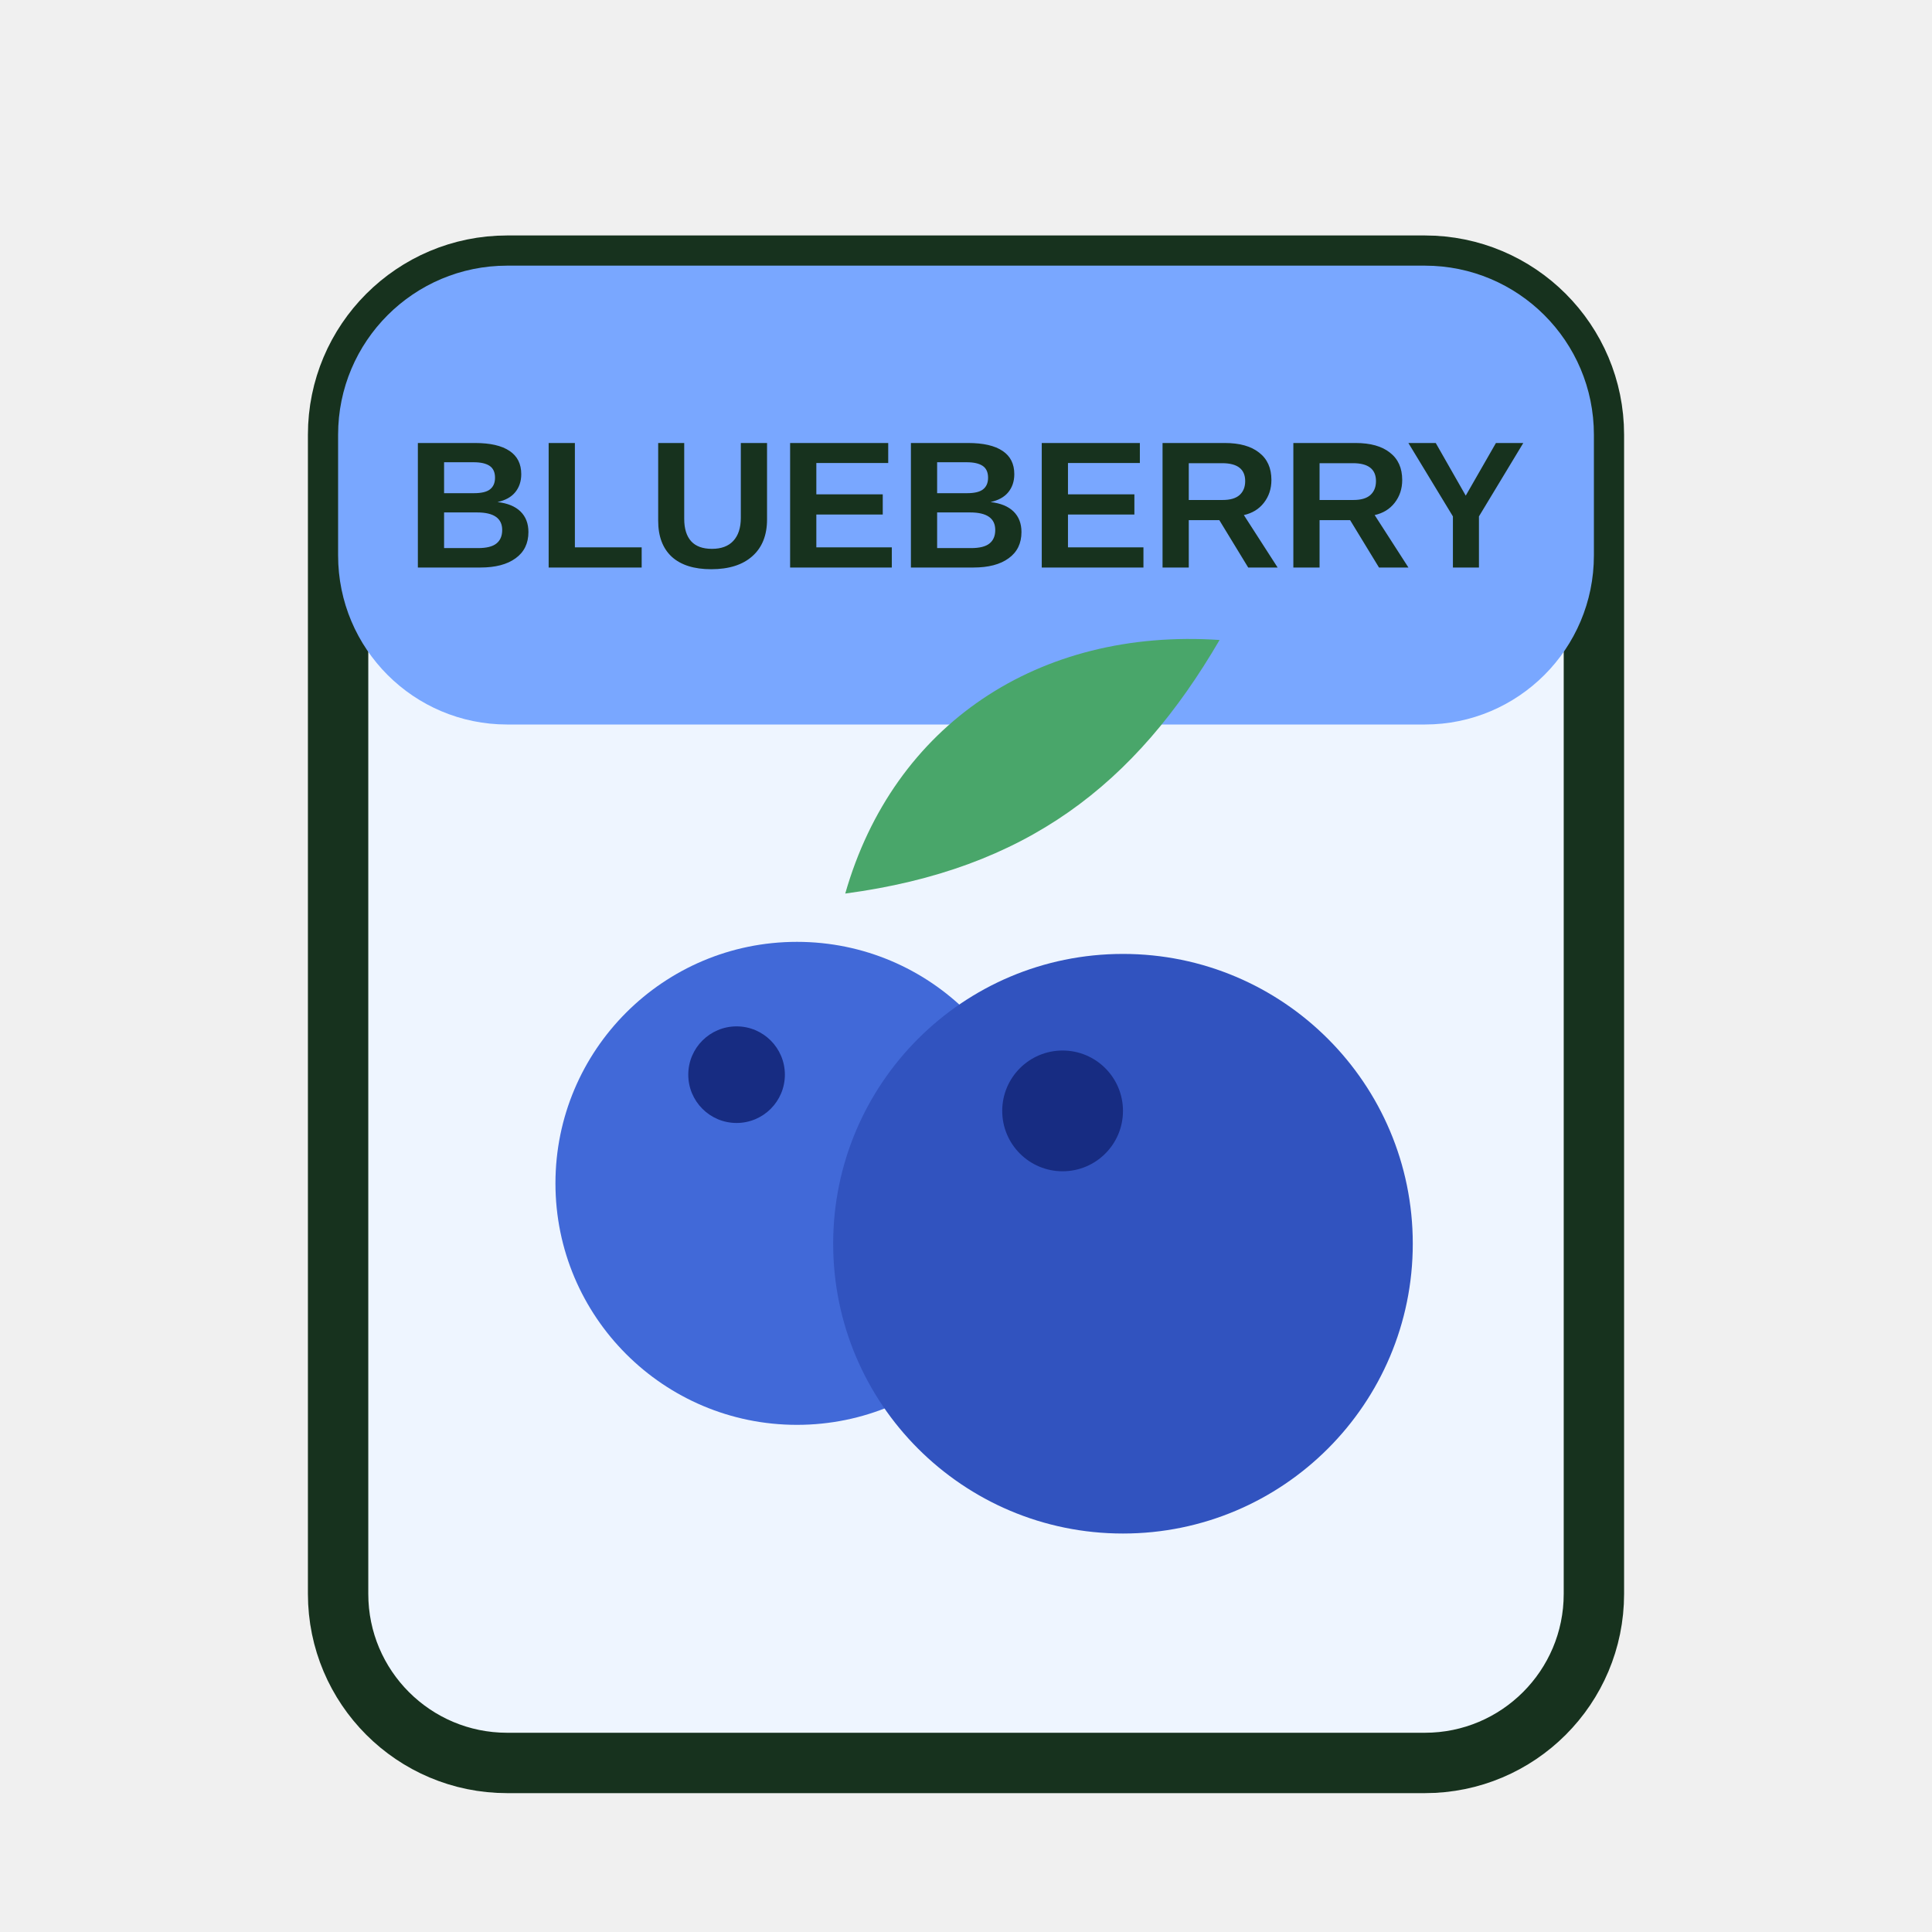
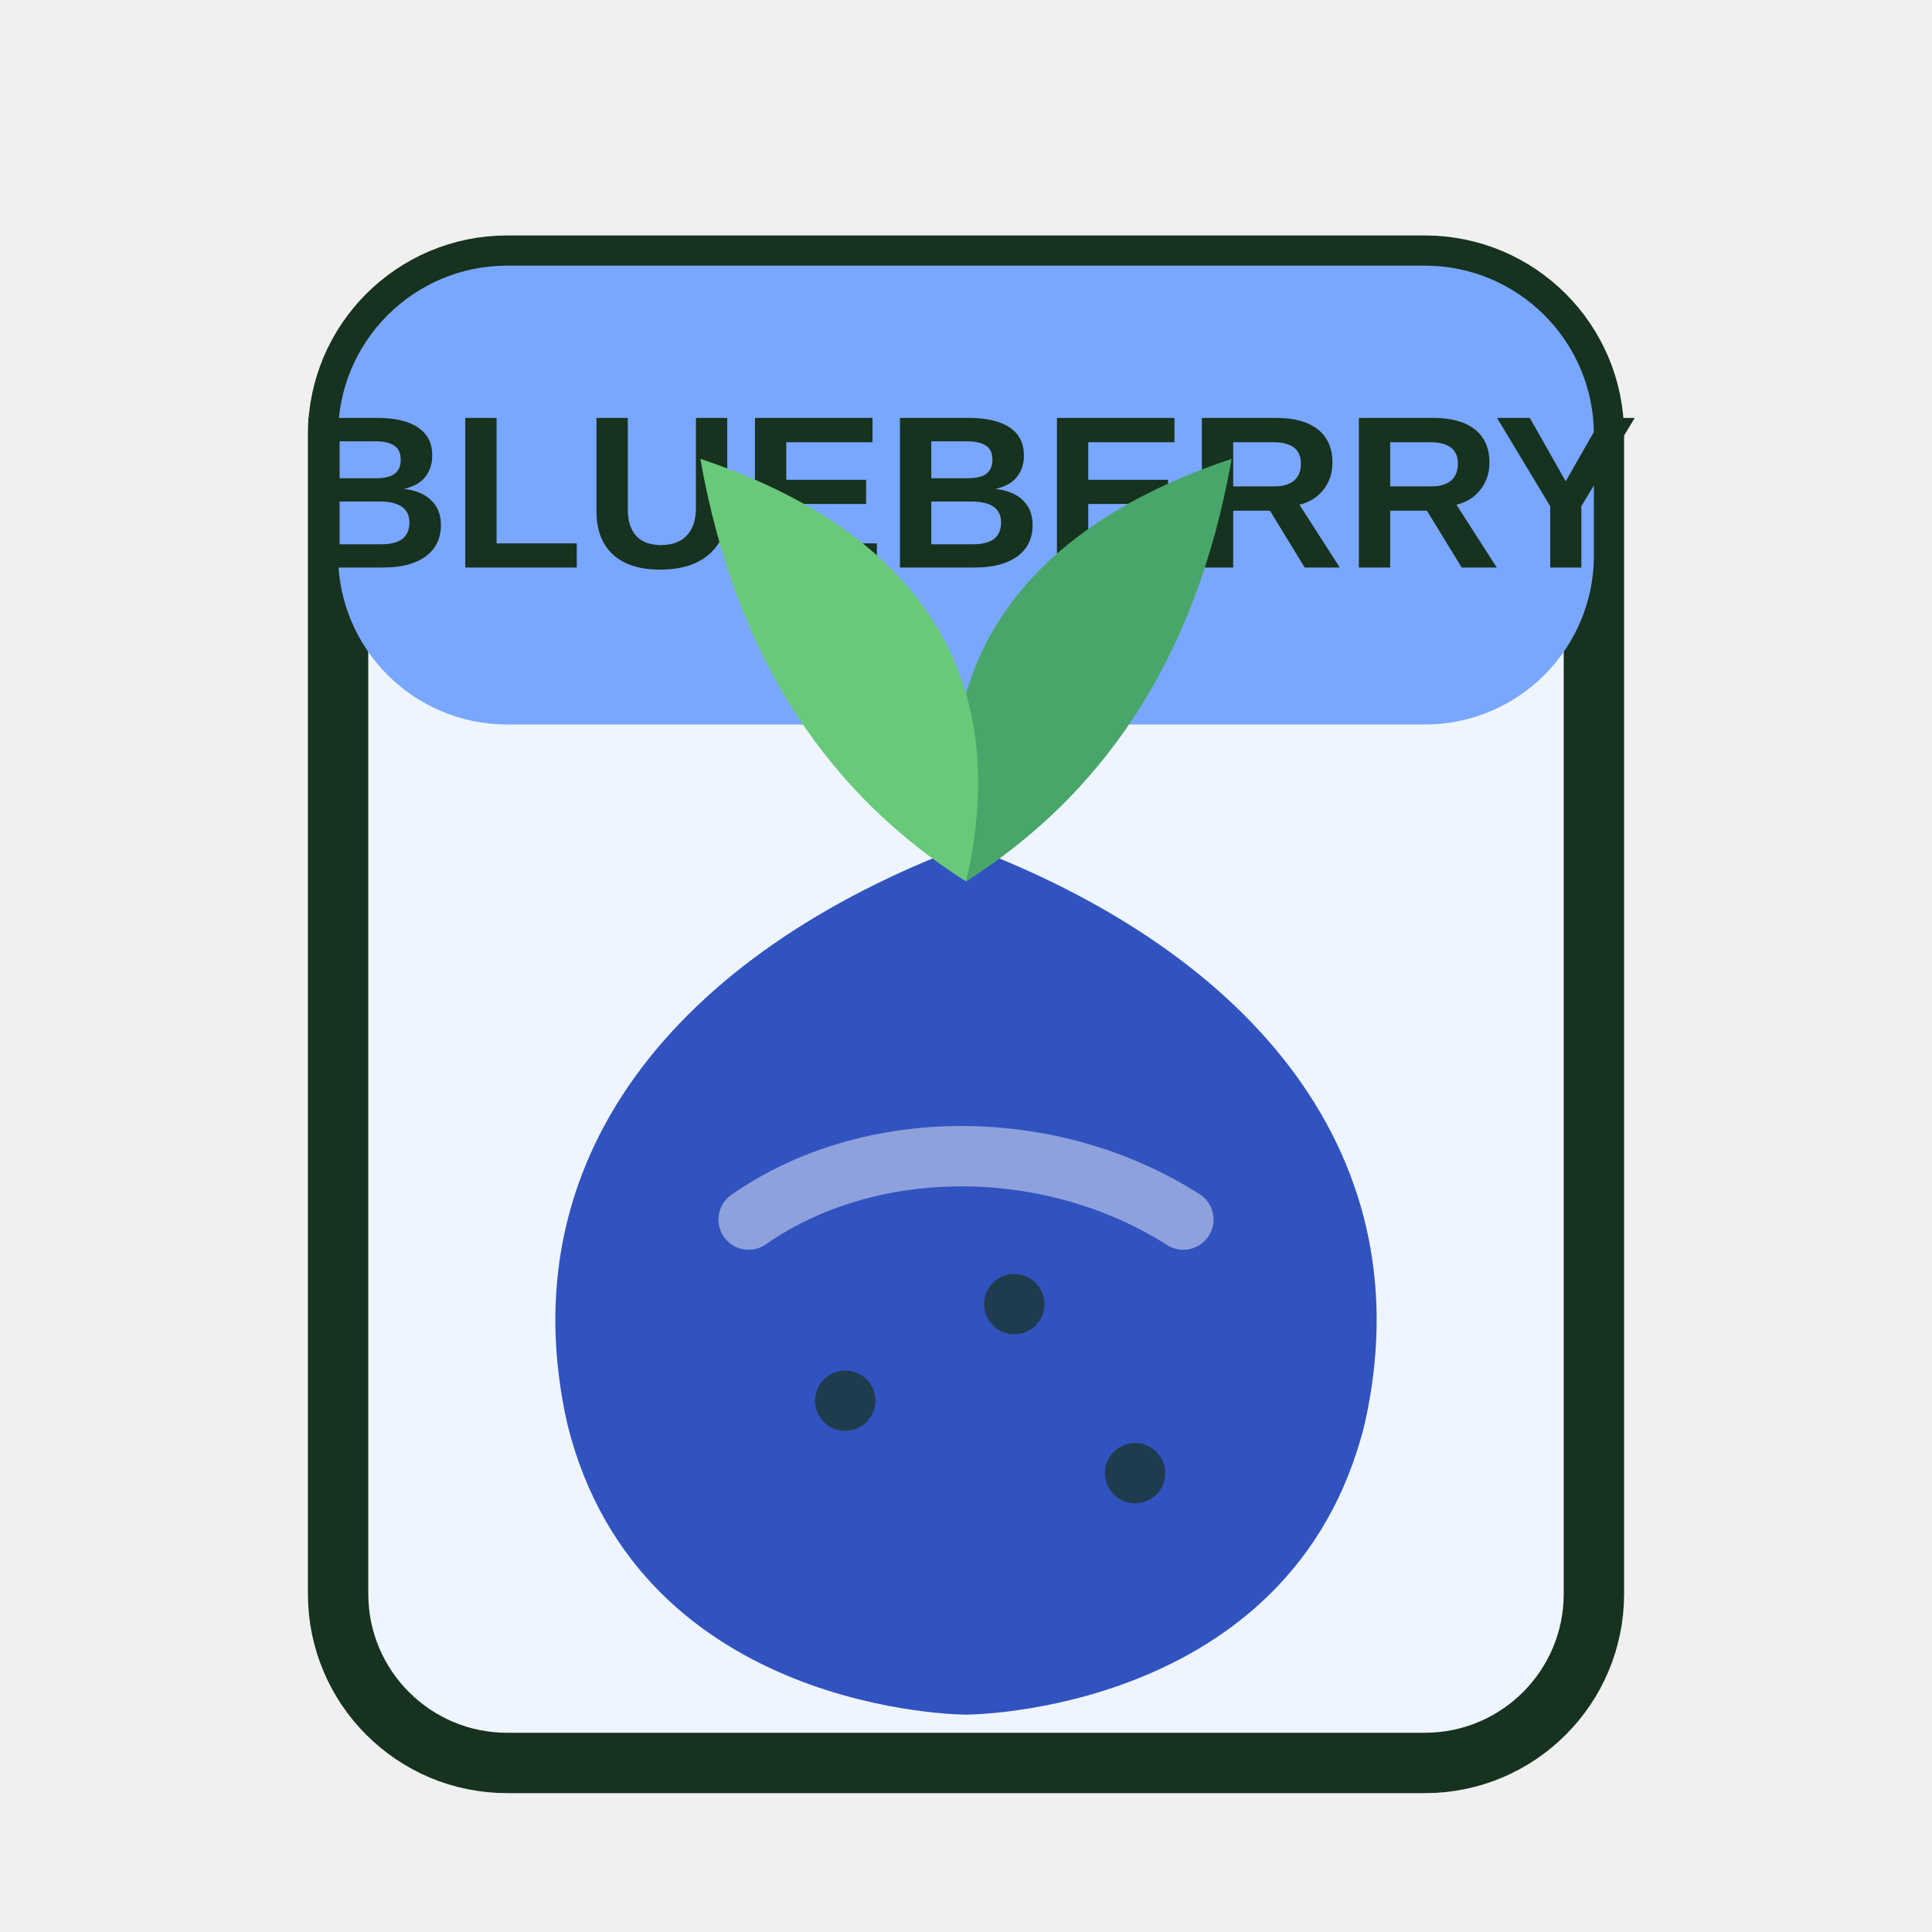
<svg xmlns="http://www.w3.org/2000/svg" viewBox="0 0 160 160" role="img" aria-label="Blueberry seed pack">
  <rect x="28" y="22" width="104" height="124" rx="14" fill="#eef5ff" stroke="#17321e" stroke-width="5" />
  <rect x="28" y="22" width="104" height="38" rx="14" fill="#79a7ff" />
-   <text x="80" y="47" font-family="Arial,sans-serif" font-size="15" font-weight="800" text-anchor="middle" fill="#17321e">BLUEBERRY</text>
-   <circle cx="66" cy="98" r="20" fill="#4169d8" />
-   <circle cx="93" cy="103" r="24" fill="#3153bf" />
-   <circle cx="88" cy="92" r="5" fill="#172c82" />
-   <circle cx="61" cy="89" r="4" fill="#172c82" />
-   <path d="M70 74c4-14 16-22 31-21-7 12-16 19-31 21Z" fill="#49a66a" />
+   <text x="80" y="47" font-family="Arial,sans-serif" font-size="18" font-weight="800" text-anchor="middle" fill="#17321e">BLUEBERRY</text>
+   <path d="M80 70c24 9 38 26 33 48-6 24-33 24-33 24s-27 0-33-24c-5-22 9-39 33-48Z" fill="#3153bf" />
+   <path d="M80 73c-4-17 4-29 22-35-3 17-11 28-22 35Z" fill="#49a66a" />
+   <path d="M80 73c4-17-4-29-22-35 3 17 11 28 22 35Z" fill="#68c979" />
+   <path d="M62 101c10-7 25-7 36 0" fill="none" stroke="#ffffff" stroke-width="5" stroke-linecap="round" opacity="0.45" />
+   <g fill="#17321e" opacity="0.7">
+     <circle cx="70" cy="116" r="2.5" />
+     <circle cx="84" cy="108" r="2.5" />
+     <circle cx="94" cy="122" r="2.5" />
+   </g>
</svg>
